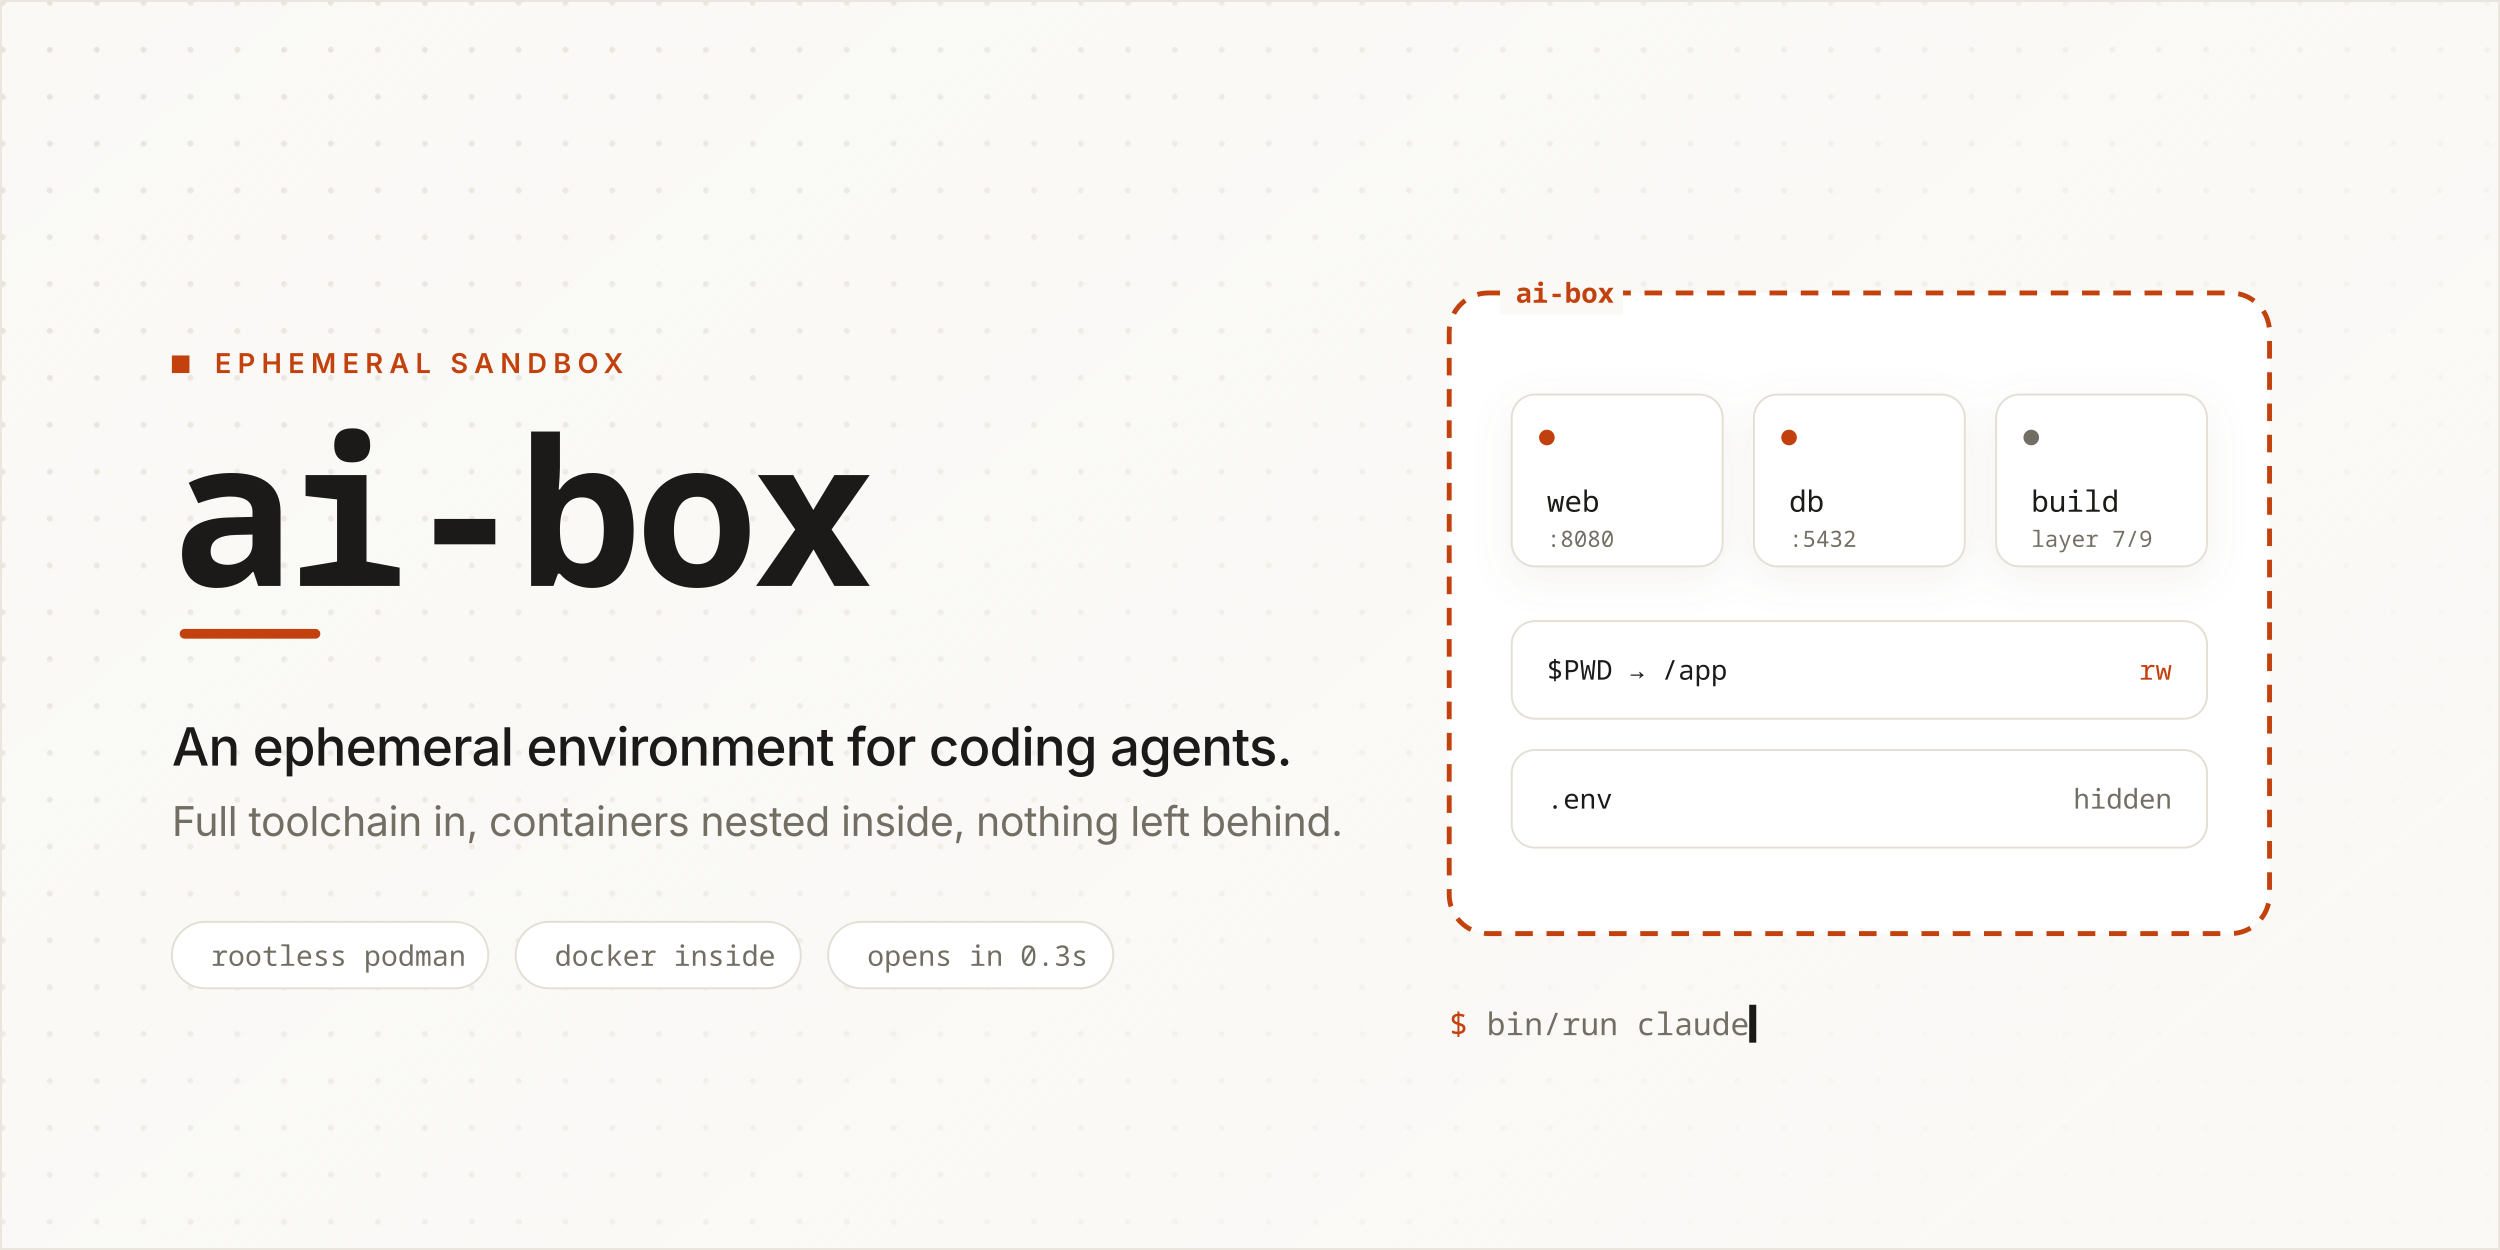
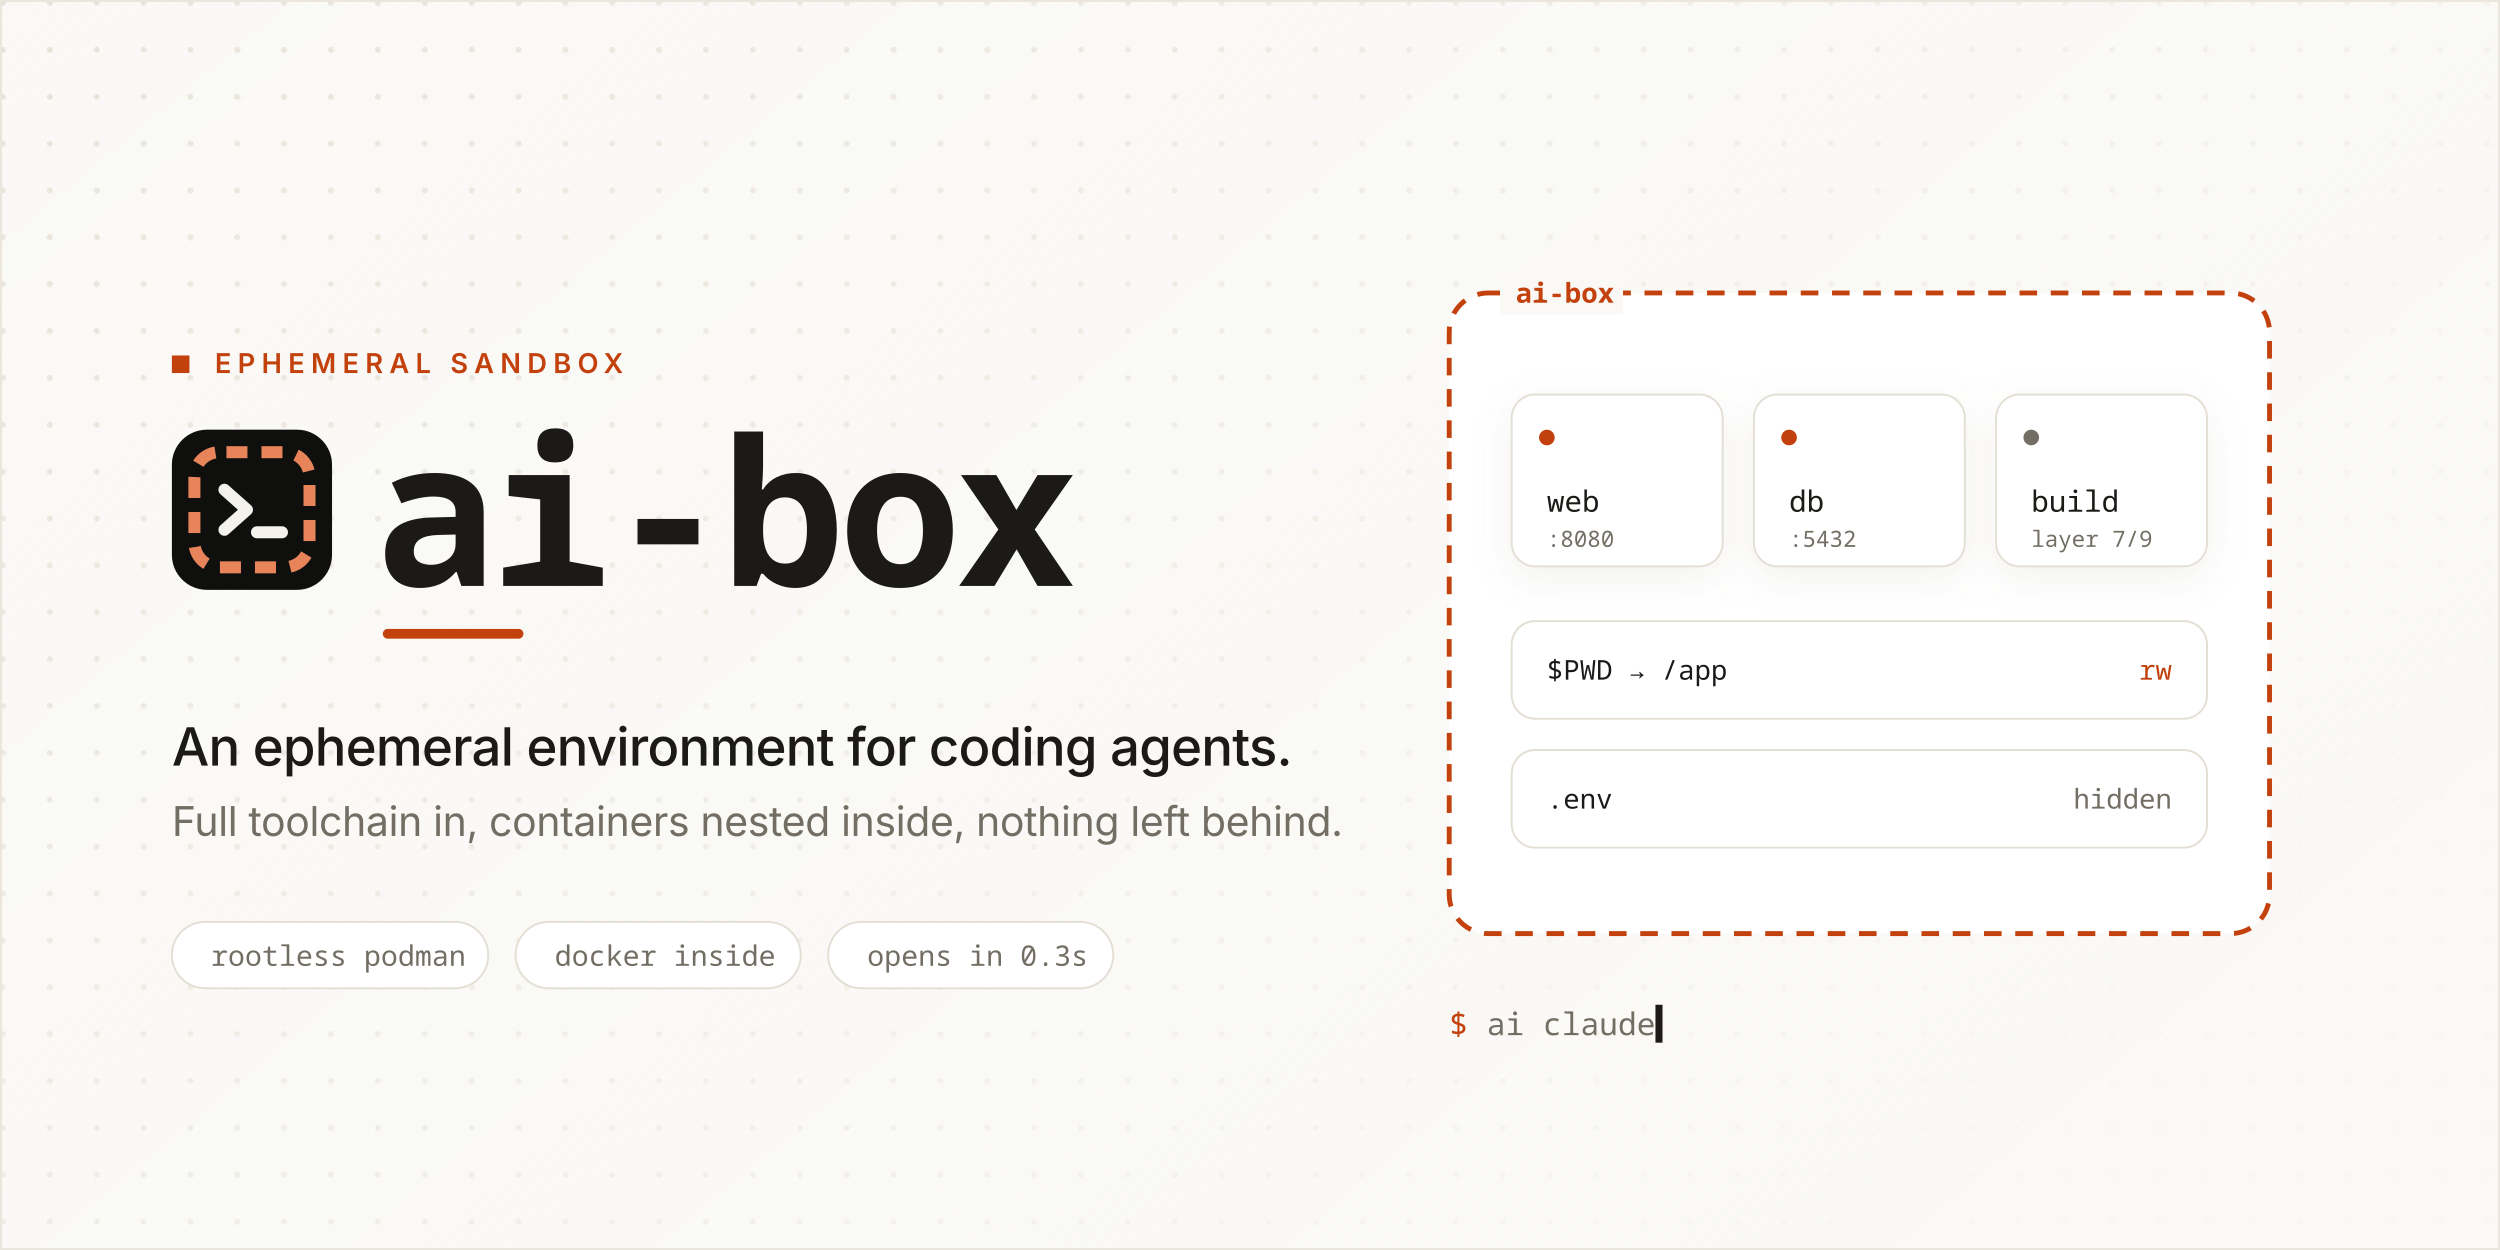
<svg xmlns="http://www.w3.org/2000/svg" width="1280" height="640" viewBox="0 0 1280 640" font-family="Inter, 'Helvetica Neue', Arial, sans-serif">
  <defs>
    <pattern id="dots" width="24" height="24" patternUnits="userSpaceOnUse">
      <circle cx="1.5" cy="1.5" r="1.5" fill="#E6E1D8" />
    </pattern>
    <linearGradient id="fade" x1="0" y1="0" x2="1" y2="0.6">
      <stop offset="0" stop-color="#FAF9F6" stop-opacity="0" />
      <stop offset="1" stop-color="#FAF9F6" stop-opacity="0.92" />
    </linearGradient>
    <filter id="soft" x="-40%" y="-40%" width="180%" height="180%">
      <feDropShadow dx="0" dy="6" stdDeviation="10" flood-color="#8A7F6A" flood-opacity="0.10" />
    </filter>
  </defs>
  <rect width="1280" height="640" fill="#FAF9F6" />
  <rect width="1280" height="640" fill="url(#dots)" />
  <rect width="1280" height="640" fill="url(#fade)" />
  <rect x="0" y="0" width="1280" height="640" fill="none" stroke="#EBE6DD" stroke-width="2" />
  <g transform="translate(88,0)">
    <g transform="translate(0,196)">
      <rect x="0" y="-14" width="9" height="9" fill="#C2410C" />
      <text x="22" y="-5" font-size="14" font-weight="600" letter-spacing="3.2" fill="#C2410C">EPHEMERAL SANDBOX</text>
    </g>
-     <text x="0" y="300" font-family="'Ubuntu Sans Mono','Noto Sans Mono',ui-monospace,monospace" font-size="104" font-weight="700" letter-spacing="-3" fill="#1B1A18">ai-box</text>
-     <rect x="4" y="322" width="72" height="5" rx="2.5" fill="#C2410C" />
+     <svg x="0" y="220" width="82" height="82" viewBox="0 0 32 32">
+       <rect width="32" height="32" rx="7" fill="#0F0F0E" />
+       <rect x="4.5" y="4.5" width="23" height="23" rx="5" fill="none" stroke="#E8845A" stroke-width="2.4" pathLength="84" stroke-dasharray="4.2 2.8" stroke-dashoffset="-1.4" />
+       <path d="M10.5 12 l4.5 4 l-4.5 4" fill="none" stroke="#F4F2ED" stroke-width="2.4" stroke-linecap="round" stroke-linejoin="round" />
+       <path d="M17 20.5 h5" stroke="#F4F2ED" stroke-width="2.4" stroke-linecap="round" />
+     </svg>
+     <text x="104" y="300" font-family="'Ubuntu Sans Mono','Noto Sans Mono',ui-monospace,monospace" font-size="104" font-weight="700" letter-spacing="-3" fill="#1B1A18">ai-box</text>
+     <rect x="108" y="322" width="72" height="5" rx="2.5" fill="#C2410C" />
    <text x="0" y="392" font-size="27" font-weight="500" fill="#1B1A18" letter-spacing="-0.4">An ephemeral environment for coding agents.</text>
    <text x="0" y="428" font-size="21" font-weight="400" fill="#736E64" letter-spacing="-0.2">Full toolchain in, containers nested inside, nothing left behind.</text>
    <g font-family="'Ubuntu Sans Mono','Noto Sans Mono',ui-monospace,monospace" font-size="14.5" fill="#736E64">
      <g transform="translate(0,472)">
        <rect x="0" y="0" width="162" height="34" rx="17" fill="#FFFFFF" stroke="#E4DFD5" />
        <text x="20" y="22.5">rootless podman</text>
      </g>
      <g transform="translate(176,472)">
        <rect x="0" y="0" width="146" height="34" rx="17" fill="#FFFFFF" stroke="#E4DFD5" />
        <text x="20" y="22.5">docker inside</text>
      </g>
      <g transform="translate(336,472)">
        <rect x="0" y="0" width="146" height="34" rx="17" fill="#FFFFFF" stroke="#E4DFD5" />
        <text x="20" y="22.5">opens in 0.3s</text>
      </g>
    </g>
  </g>
  <g transform="translate(742,150)">
    <rect x="0" y="0" width="420" height="328" rx="20" fill="#FFFFFF" stroke="#C2410C" stroke-width="2.5" stroke-dasharray="9 7" />
    <rect x="26" y="-11" width="63" height="22" fill="#FAF9F6" />
    <text x="34" y="5" font-family="'Ubuntu Sans Mono','Noto Sans Mono',ui-monospace,monospace" font-size="14" font-weight="600" fill="#C2410C">ai-box</text>
    <g font-family="'Ubuntu Sans Mono','Noto Sans Mono',ui-monospace,monospace" font-size="15" filter="url(#soft)">
      <g>
        <rect x="32" y="52" width="108" height="88" rx="12" fill="#FFFFFF" stroke="#E4DFD5" />
        <circle cx="50" cy="74" r="4" fill="#C2410C" />
        <text x="50" y="112" fill="#1B1A18">web</text>
        <text x="50" y="130" font-size="11.5" fill="#736E64">:8080</text>
      </g>
      <g>
        <rect x="156" y="52" width="108" height="88" rx="12" fill="#FFFFFF" stroke="#E4DFD5" />
        <circle cx="174" cy="74" r="4" fill="#C2410C" />
        <text x="174" y="112" fill="#1B1A18">db</text>
        <text x="174" y="130" font-size="11.5" fill="#736E64">:5432</text>
      </g>
      <g>
        <rect x="280" y="52" width="108" height="88" rx="12" fill="#FFFFFF" stroke="#E4DFD5" />
        <circle cx="298" cy="74" r="4" fill="#736E64" />
        <text x="298" y="112" fill="#1B1A18">build</text>
        <text x="298" y="130" font-size="11.5" fill="#736E64">layer 7/9</text>
      </g>
    </g>
    <g font-family="'Ubuntu Sans Mono','Noto Sans Mono',ui-monospace,monospace" font-size="14">
      <g>
        <rect x="32" y="168" width="356" height="50" rx="12" fill="#FFFFFF" stroke="#E4DFD5" />
        <text x="50" y="198" fill="#1B1A18">$PWD → /app</text>
        <text x="370" y="198" text-anchor="end" fill="#C2410C">rw</text>
      </g>
      <g>
        <rect x="32" y="234" width="356" height="50" rx="12" fill="#FFFFFF" stroke="#E4DFD5" />
        <text x="50" y="264" fill="#1B1A18">.env</text>
        <text x="370" y="264" text-anchor="end" fill="#736E64">hidden</text>
      </g>
    </g>
  </g>
  <text x="742" y="530" font-family="'Ubuntu Sans Mono','Noto Sans Mono',ui-monospace,monospace" font-size="16" fill="#736E64">
-     <tspan fill="#C2410C">$</tspan> bin/run claude<tspan fill="#1B1A18" font-weight="600">▍</tspan>
+     <tspan fill="#C2410C">$</tspan> ai claude<tspan fill="#1B1A18" font-weight="600">▍</tspan>
  </text>
</svg>
